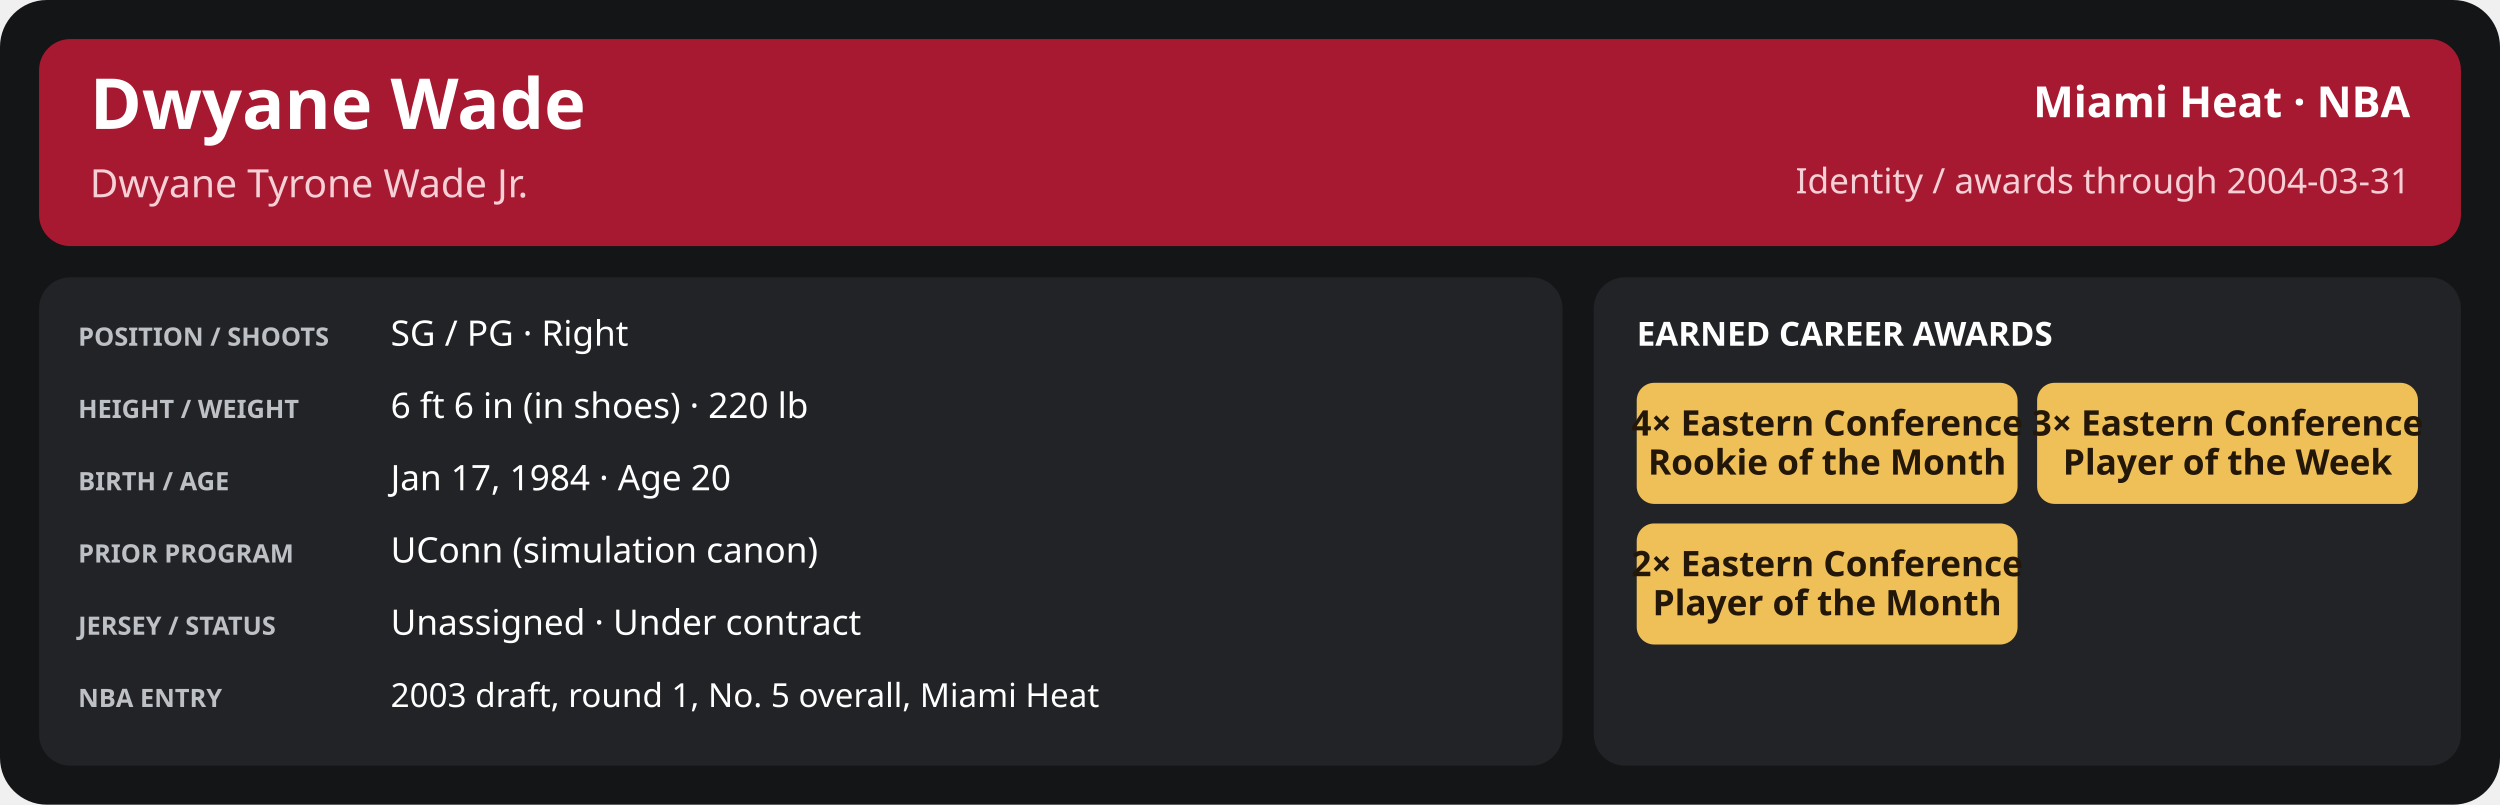
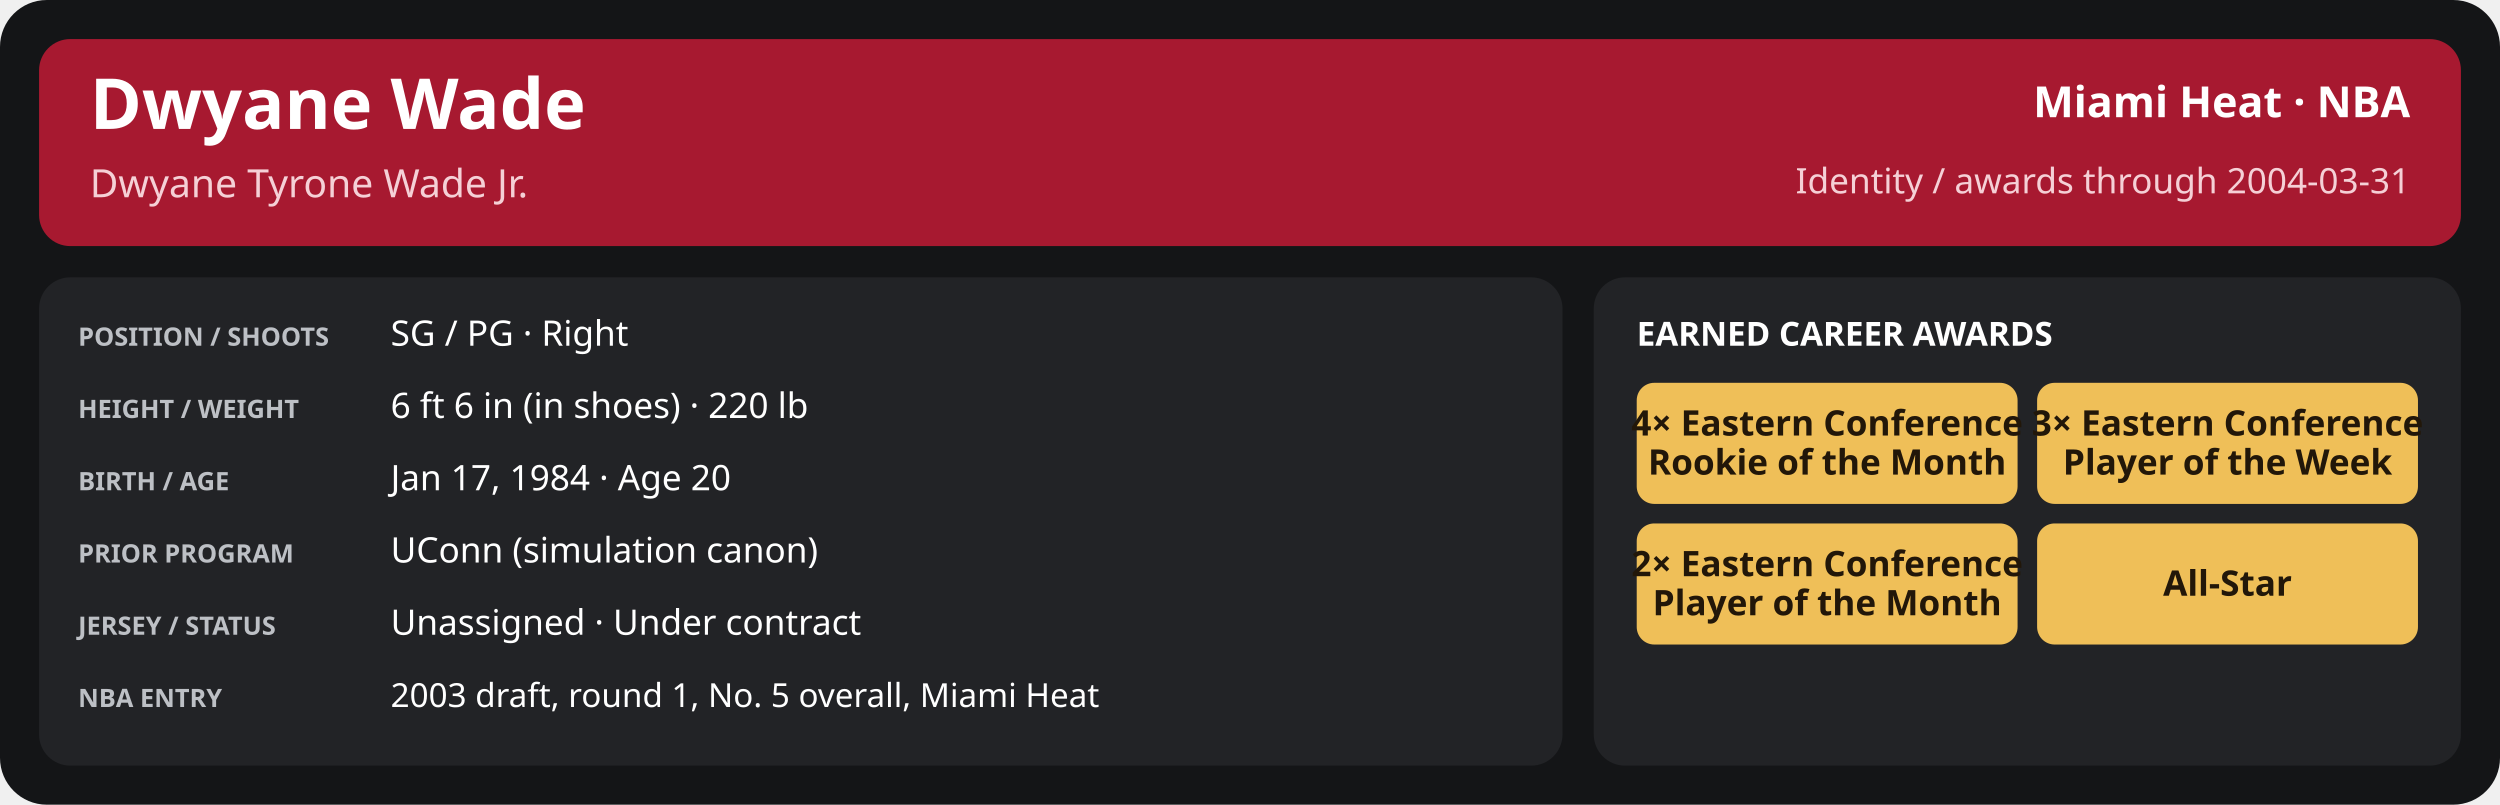
<svg xmlns="http://www.w3.org/2000/svg" width="1280" height="412" viewBox="0 0 1280 412" role="img" aria-labelledby="title desc">
  <rect x="0" y="0" width="1280" height="412" rx="24" fill="#141517" />
  <rect x="20" y="20" width="1240" height="106" rx="16" fill="#a71930" />
  <text x="46" y="66" font-family="sans-serif" font-size="36" fill="#ffffff" font-weight="700" text-anchor="start">Dwyane Wade</text>
  <text x="46" y="101" font-family="sans-serif" font-size="20" fill="#f5d0d6" font-weight="400" text-anchor="start">Dwyane Tyrone Wade Jr.</text>
  <text x="1234" y="60" font-family="sans-serif" font-size="22" fill="#ffffff" font-weight="600" text-anchor="end">Miami Heat · NBA</text>
  <text x="1234" y="99" font-family="sans-serif" font-size="18" fill="#f5d0d6" font-weight="400" text-anchor="end">Identity / awards through 2004-03-31</text>
  <rect x="20" y="142" width="780" height="250" rx="16" fill="#222326" />
  <rect x="816" y="142" width="444" height="250" rx="16" fill="#222326" />
  <text x="40" y="177" font-family="sans-serif" font-size="13" fill="#bdc0c5" font-weight="700" text-anchor="start">POSITION / SHOOTS</text>
  <text x="200" y="177" font-family="sans-serif" font-size="18" fill="#ffffff" font-weight="500" text-anchor="start">SG / PG · Right</text>
  <text x="40" y="214" font-family="sans-serif" font-size="13" fill="#bdc0c5" font-weight="700" text-anchor="start">HEIGHT / WEIGHT</text>
  <text x="200" y="214" font-family="sans-serif" font-size="18" fill="#ffffff" font-weight="500" text-anchor="start">6 ft 6 in (in shoes) · 220 lb</text>
  <text x="40" y="251" font-family="sans-serif" font-size="13" fill="#bdc0c5" font-weight="700" text-anchor="start">BIRTH / AGE</text>
  <text x="200" y="251" font-family="sans-serif" font-size="18" fill="#ffffff" font-weight="500" text-anchor="start">Jan 17, 1984 · Age 20</text>
  <text x="40" y="288" font-family="sans-serif" font-size="13" fill="#bdc0c5" font-weight="700" text-anchor="start">PRIOR PROGRAM</text>
  <text x="200" y="288" font-family="sans-serif" font-size="18" fill="#ffffff" font-weight="500" text-anchor="start">UConn (simulation canon)</text>
  <text x="40" y="325" font-family="sans-serif" font-size="13" fill="#bdc0c5" font-weight="700" text-anchor="start">JERSEY / STATUS</text>
  <text x="200" y="325" font-family="sans-serif" font-size="18" fill="#ffffff" font-weight="500" text-anchor="start">Unassigned · Under contract</text>
  <text x="40" y="362" font-family="sans-serif" font-size="13" fill="#bdc0c5" font-weight="700" text-anchor="start">NBA ENTRY</text>
  <text x="200" y="362" font-family="sans-serif" font-size="17" fill="#ffffff" font-weight="500" text-anchor="start">2003 draft, round 1, No. 5 overall, Miami Heat</text>
  <text x="838" y="177" font-family="sans-serif" font-size="17" fill="#ffffff" font-weight="700" text-anchor="start">EARNED CAREER AWARDS</text>
  <rect x="838.0" y="196" width="195.0" height="62" rx="9" fill="#efbf58" />
  <text x="935.5" y="223.0" font-family="sans-serif" font-size="18" fill="#221709" font-weight="700" text-anchor="middle">4× Eastern Conference</text>
  <text x="935.5" y="243.0" font-family="sans-serif" font-size="18" fill="#221709" font-weight="700" text-anchor="middle">Rookie of the Month</text>
  <rect x="1043.0" y="196" width="195.0" height="62" rx="9" fill="#efbf58" />
  <text x="1140.5" y="223.0" font-family="sans-serif" font-size="18" fill="#221709" font-weight="700" text-anchor="middle">3× Eastern Conference</text>
  <text x="1140.5" y="243.0" font-family="sans-serif" font-size="18" fill="#221709" font-weight="700" text-anchor="middle">Player of the Week</text>
  <rect x="838.0" y="268" width="195.0" height="62" rx="9" fill="#efbf58" />
  <text x="935.5" y="295.0" font-family="sans-serif" font-size="18" fill="#221709" font-weight="700" text-anchor="middle">2× Eastern Conference</text>
  <text x="935.5" y="315.0" font-family="sans-serif" font-size="18" fill="#221709" font-weight="700" text-anchor="middle">Player of the Month</text>
+   <rect x="1043.0" y="268" width="195.0" height="62" rx="9" fill="#efbf58" />
+   <text x="1140.5" y="305.0" font-family="sans-serif" font-size="18" fill="#221709" font-weight="700" text-anchor="middle">All-Star</text>
</svg>
